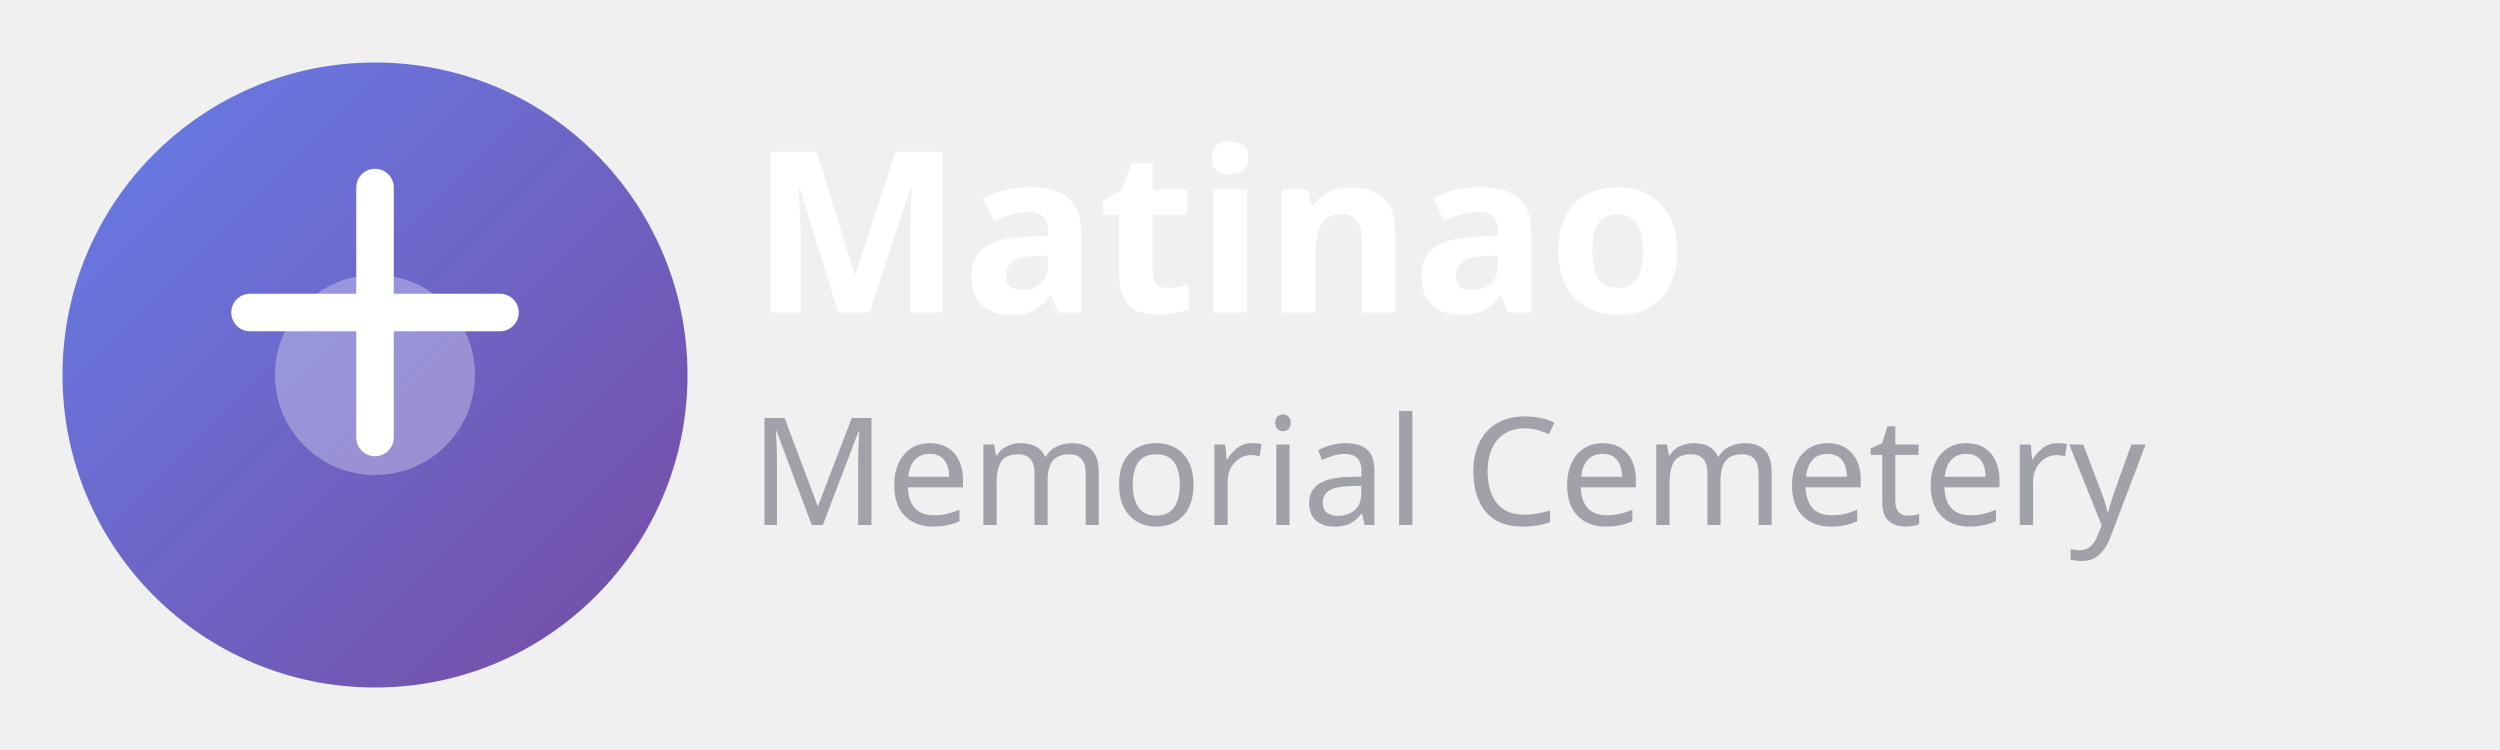
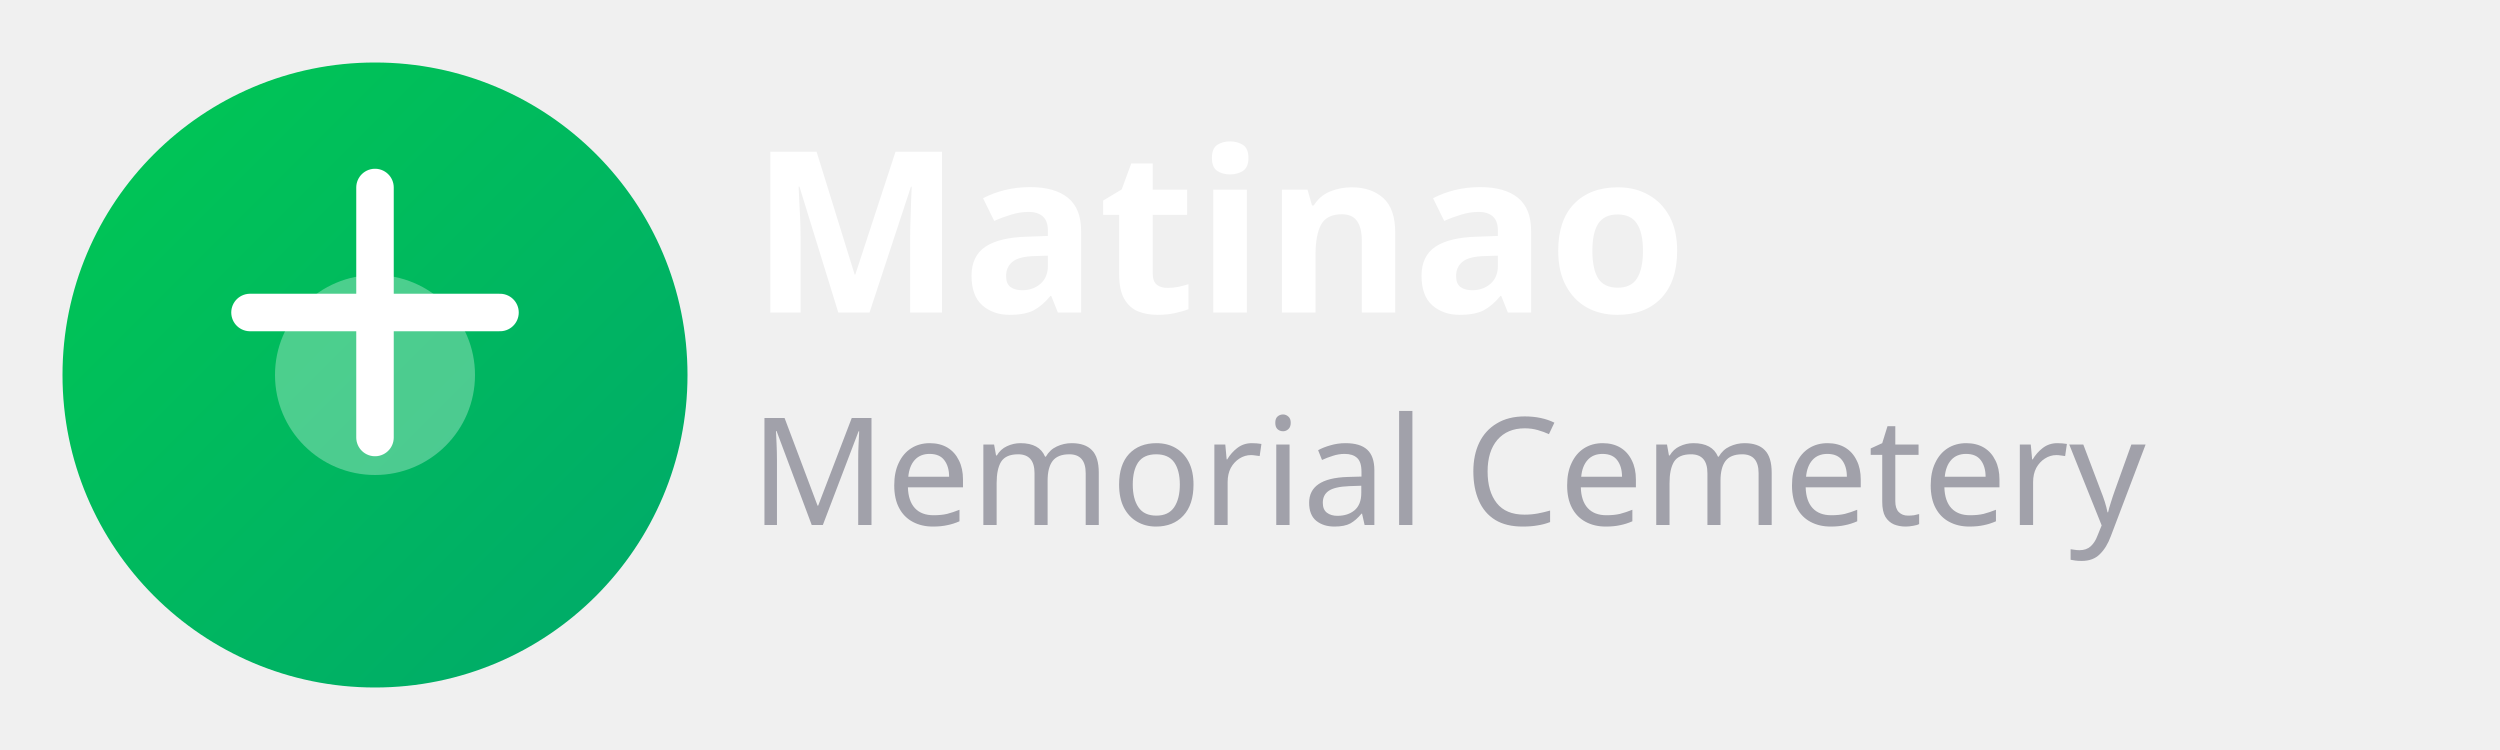
<svg xmlns="http://www.w3.org/2000/svg" width="200" height="60" viewBox="0 0 200 60" fill="none">
  <circle cx="30" cy="30" r="25" fill="url(#gradient1)" />
  <path d="M30 15 L30 35 M20 25 L40 25" stroke="white" stroke-width="3" stroke-linecap="round" />
  <circle cx="30" cy="30" r="8" fill="white" opacity="0.3" />
  <text x="60" y="25" font-family="Poppins, sans-serif" font-size="18" font-weight="600" fill="white">
    Matinao
  </text>
  <text x="60" y="42" font-family="Poppins, sans-serif" font-size="12" font-weight="400" fill="#a1a1aa">
    Memorial Cemetery
  </text>
  <defs>
    <linearGradient id="gradient1" x1="0%" y1="0%" x2="100%" y2="100%">
-       <stop offset="0%" style="stop-color:#667eea;stop-opacity:1" />
-       <stop offset="100%" style="stop-color:#764ba2;stop-opacity:1" />
+       <stop offset="0%" style="stop-color:#00c853;stop-opacity:1" />
+       <stop offset="100%" style="stop-color:#00a86b;stop-opacity:1" />
    </linearGradient>
  </defs>
</svg>
